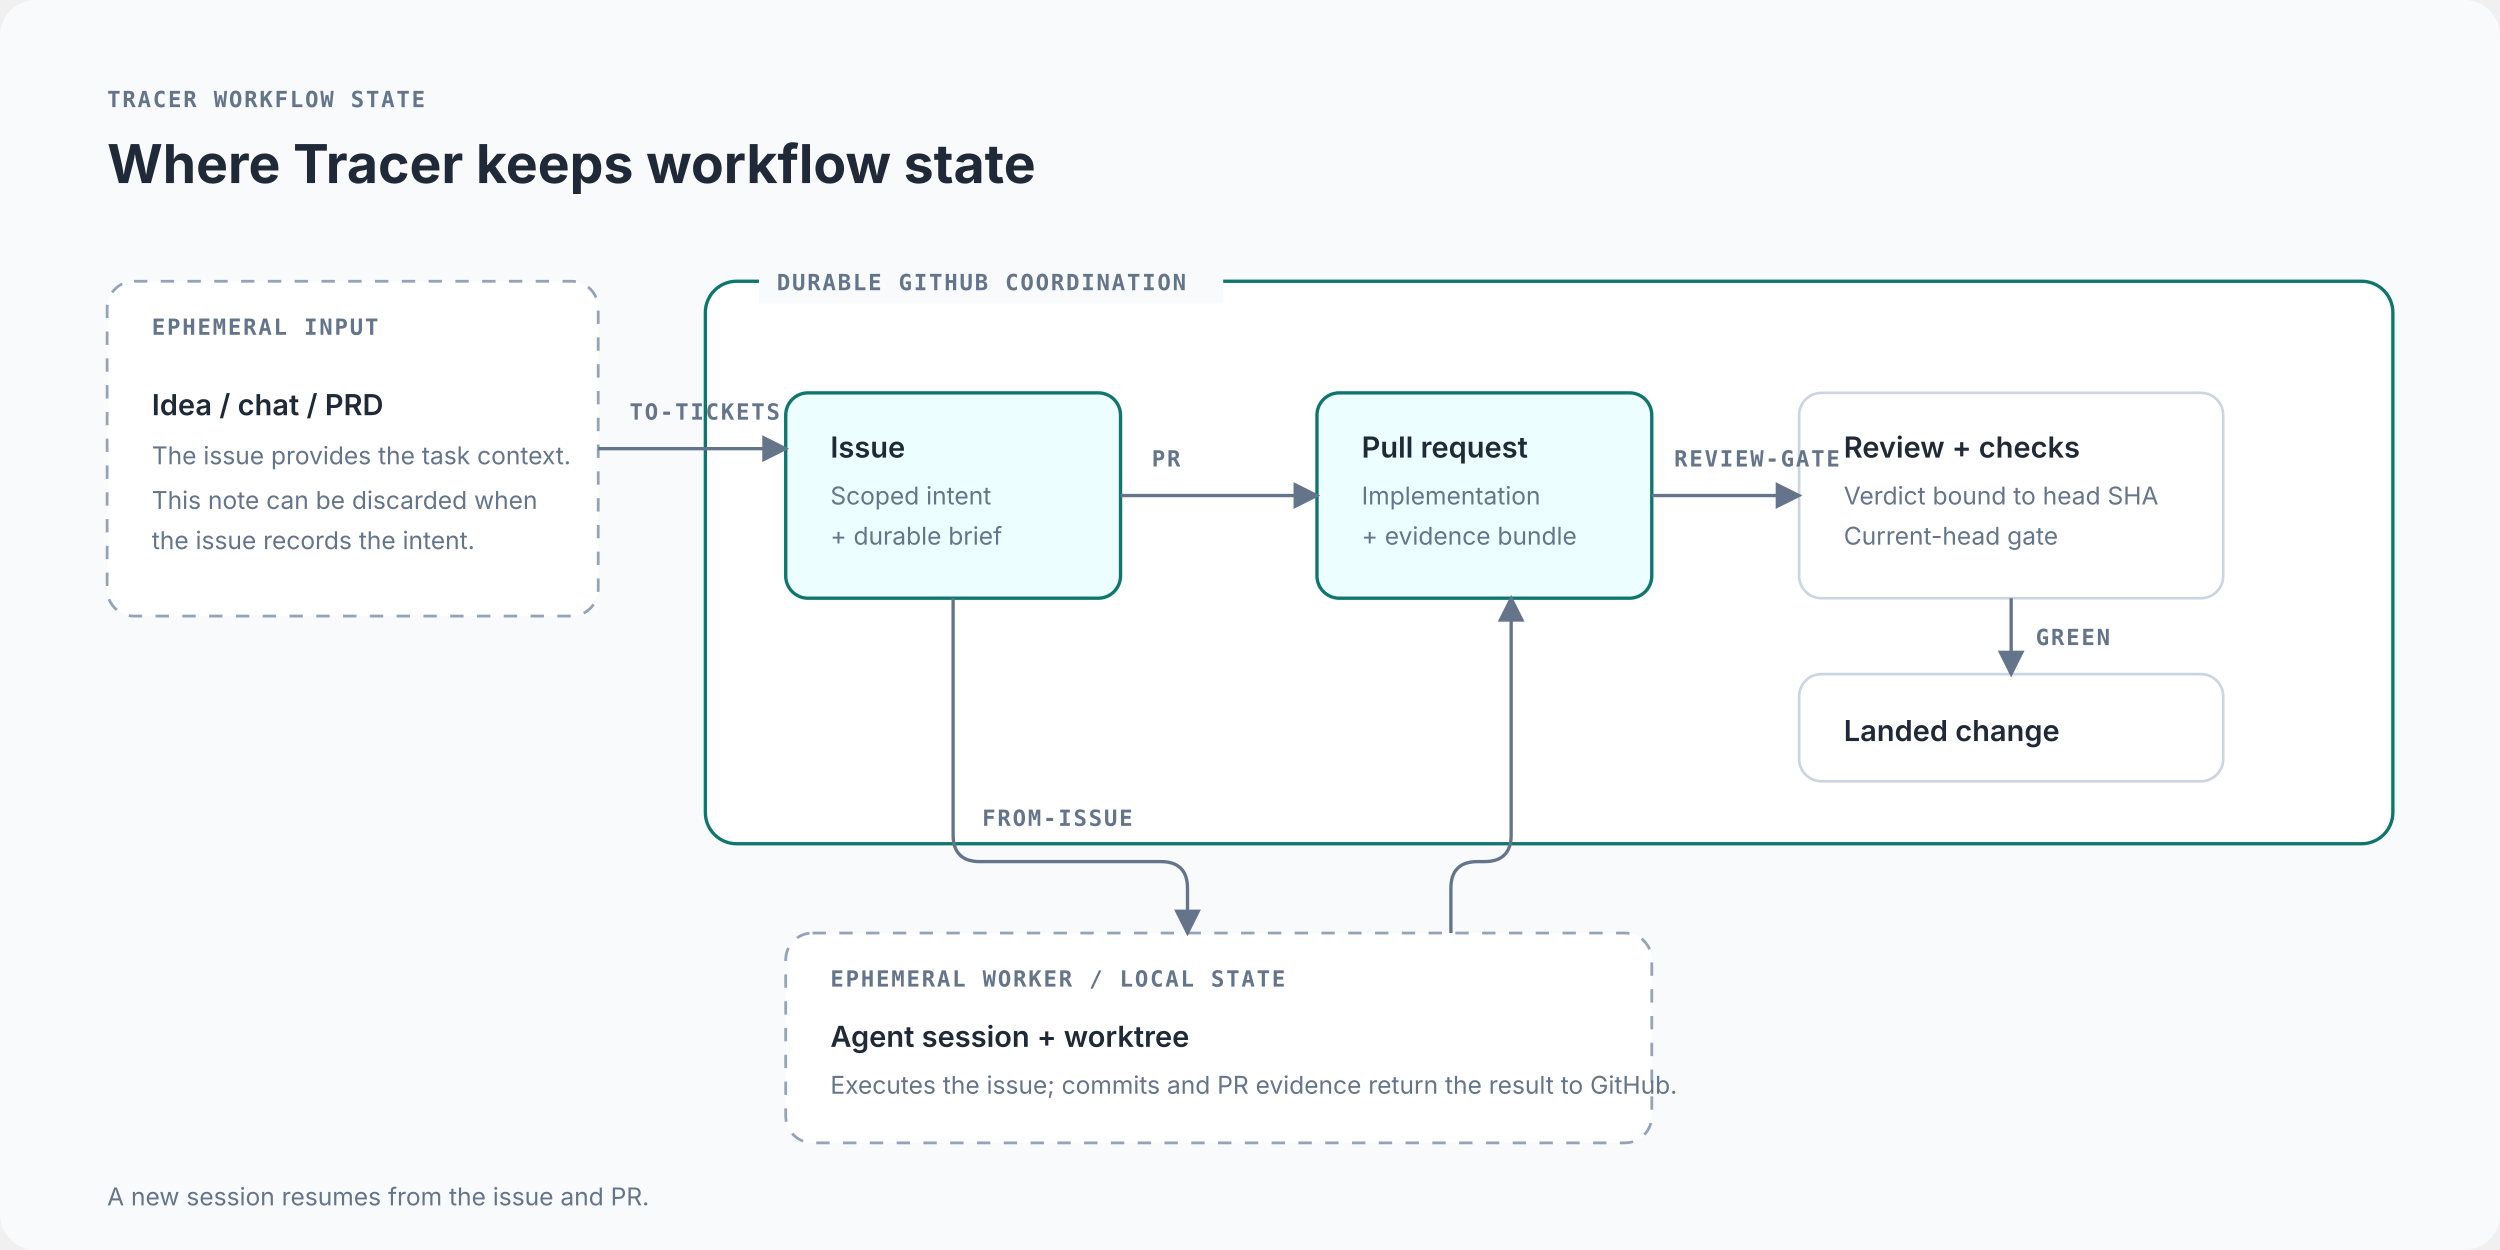
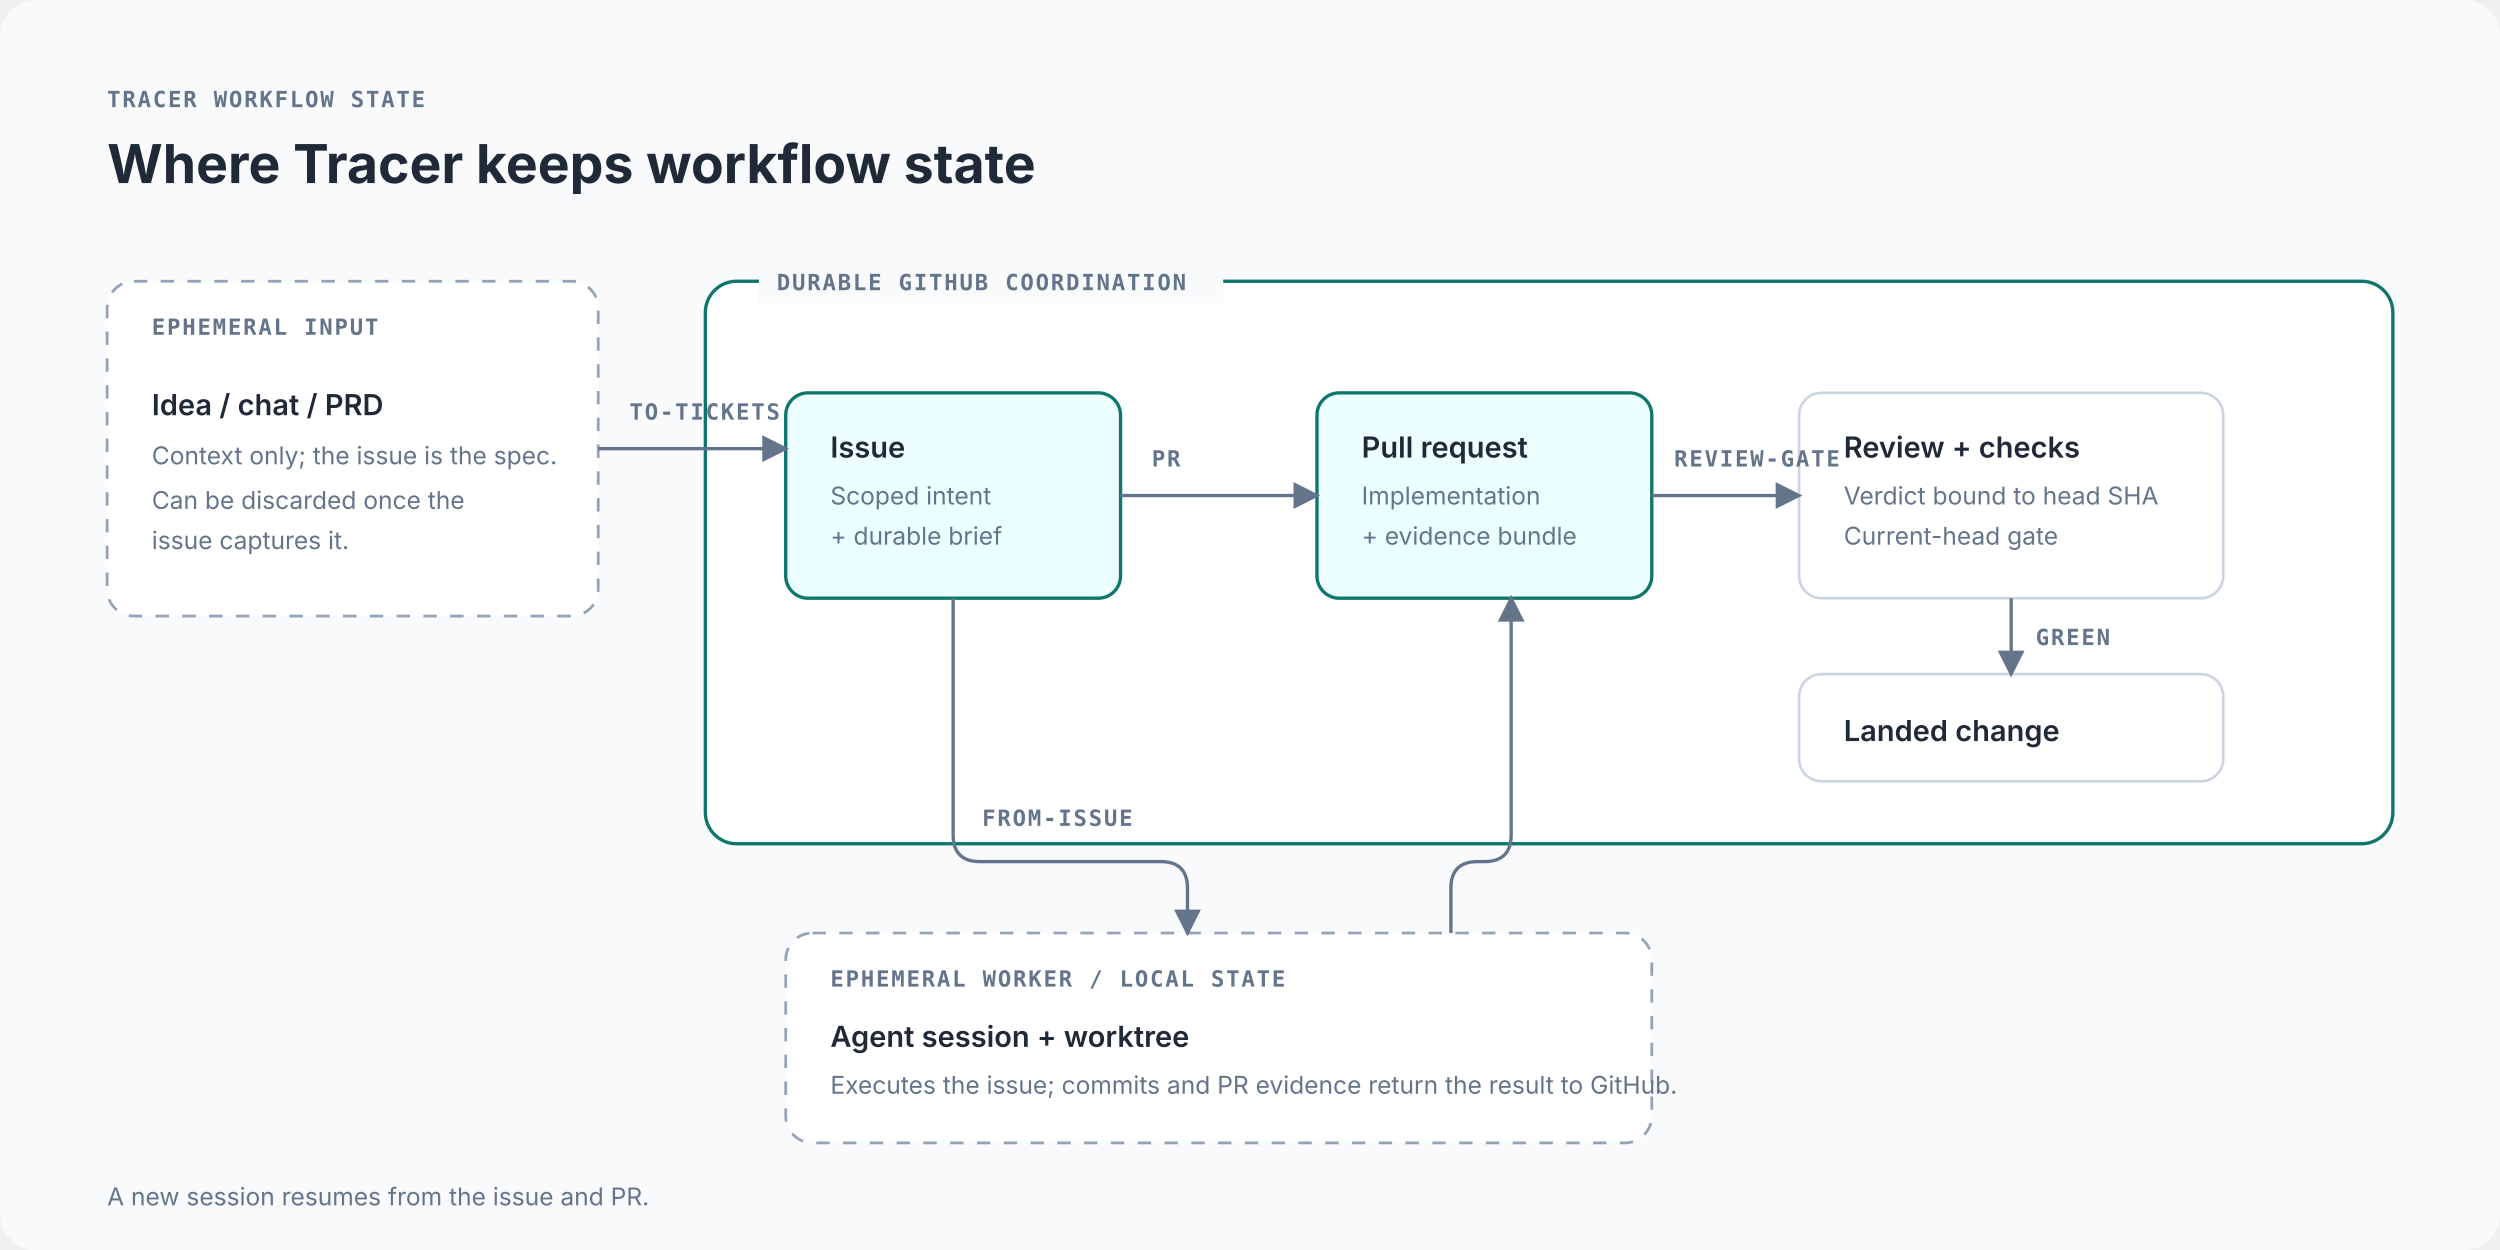
<svg xmlns="http://www.w3.org/2000/svg" width="1120" height="560" viewBox="0 0 1120 560" role="img" aria-labelledby="title desc">
  <defs>
    <marker id="arrow" markerWidth="8" markerHeight="8" refX="7" refY="4" orient="auto" markerUnits="strokeWidth">
      <path d="M0,0 L8,4 L0,8 Z" fill="#64748b" />
    </marker>
    <style>
      .bg { fill: #f8fafc; }
      .ink { fill: #1f2937; }
      .muted { fill: #64748b; }
      .accent { fill: #0f766e; }
      .zone { fill: #ffffff; stroke: #0f766e; stroke-width: 1.5; }
      .ephemeral { fill: #ffffff; stroke: #94a3b8; stroke-width: 1.25; stroke-dasharray: 6 6; }
      .node { fill: #ffffff; stroke: #cbd5e1; stroke-width: 1.2; }
      .focus { fill: #ecfeff; stroke: #0f766e; stroke-width: 1.5; }
      .line { fill: none; stroke: #64748b; stroke-width: 1.5; marker-end: url(#arrow); }
      .label { font: 600 13px -apple-system, BlinkMacSystemFont, "Segoe UI", sans-serif; fill: #1f2937; }
      .small { font: 400 11px -apple-system, BlinkMacSystemFont, "Segoe UI", sans-serif; fill: #64748b; }
      .mono { font: 600 10px ui-monospace, SFMono-Regular, Menlo, Consolas, monospace; letter-spacing: .08em; fill: #64748b; }
      .title { font: 700 24px -apple-system, BlinkMacSystemFont, "Segoe UI", sans-serif; fill: #1f2937; }
    </style>
  </defs>
  <rect class="bg" x="0" y="0" width="1120" height="560" rx="16" />
  <text class="mono" x="48" y="48">TRACER WORKFLOW STATE</text>
  <text class="title" x="48" y="82">Where Tracer keeps workflow state</text>
  <rect class="ephemeral" x="48" y="126" width="220" height="150" rx="12" />
  <text class="mono" x="68" y="150">EPHEMERAL INPUT</text>
  <text class="label" x="68" y="186">Idea / chat / PRD</text>
-   <text class="small" x="68" y="208">The issue provides the task context.</text>
-   <text class="small" x="68" y="228">This note can be discarded when</text>
-   <text class="small" x="68" y="246">the issue records the intent.</text>
+   <text class="small" x="68" y="208">Context only; the issue is the spec.</text>
+   <text class="small" x="68" y="228">Can be discarded once the</text>
+   <text class="small" x="68" y="246">issue captures it.</text>
  <rect class="zone" x="316" y="126" width="756" height="252" rx="14" />
  <rect x="340" y="116" width="208" height="20" class="bg" />
  <text class="mono accent" x="348" y="130">DURABLE GITHUB COORDINATION</text>
  <rect class="focus" x="352" y="176" width="150" height="92" rx="10" />
  <text class="label" x="372" y="205">Issue</text>
  <text class="small" x="372" y="226">Scoped intent</text>
  <text class="small" x="372" y="244">+ durable brief</text>
  <rect class="focus" x="590" y="176" width="150" height="92" rx="10" />
  <text class="label" x="610" y="205">Pull request</text>
  <text class="small" x="610" y="226">Implementation</text>
  <text class="small" x="610" y="244">+ evidence bundle</text>
  <rect class="node" x="806" y="176" width="190" height="92" rx="10" />
  <text class="label" x="826" y="205">Review + checks</text>
  <text class="small" x="826" y="226">Verdict bound to head SHA</text>
  <text class="small" x="826" y="244">Current-head gate</text>
  <rect class="node" x="806" y="302" width="190" height="48" rx="10" />
  <text class="label" x="826" y="332">Landed change</text>
  <path class="line" d="M268 201 H352" />
  <text class="mono" x="282" y="188">TO-TICKETS</text>
  <path class="line" d="M502 222 H590" />
  <text class="mono" x="516" y="209">PR</text>
  <path class="line" d="M740 222 H806" />
  <text class="mono" x="750" y="209">REVIEW-GATE</text>
  <path class="line" d="M901 268 V302" />
  <text class="mono" x="912" y="289">GREEN</text>
  <rect class="ephemeral" x="352" y="418" width="388" height="94" rx="12" />
  <text class="mono" x="372" y="442">EPHEMERAL WORKER / LOCAL STATE</text>
  <text class="label" x="372" y="469">Agent session + worktree</text>
  <text class="small" x="372" y="490">Executes the issue; commits and PR evidence return the result to GitHub.</text>
  <path class="line" d="M427 268 V374 Q427 386 439 386 H520 Q532 386 532 398 V418" />
  <text class="mono" x="440" y="370">FROM-ISSUE</text>
  <path class="line" d="M650 418 V398 Q650 386 662 386 H665 Q677 386 677 374 V268" />
  <text class="small" x="48" y="540">A new session resumes from the issue and PR.</text>
</svg>
